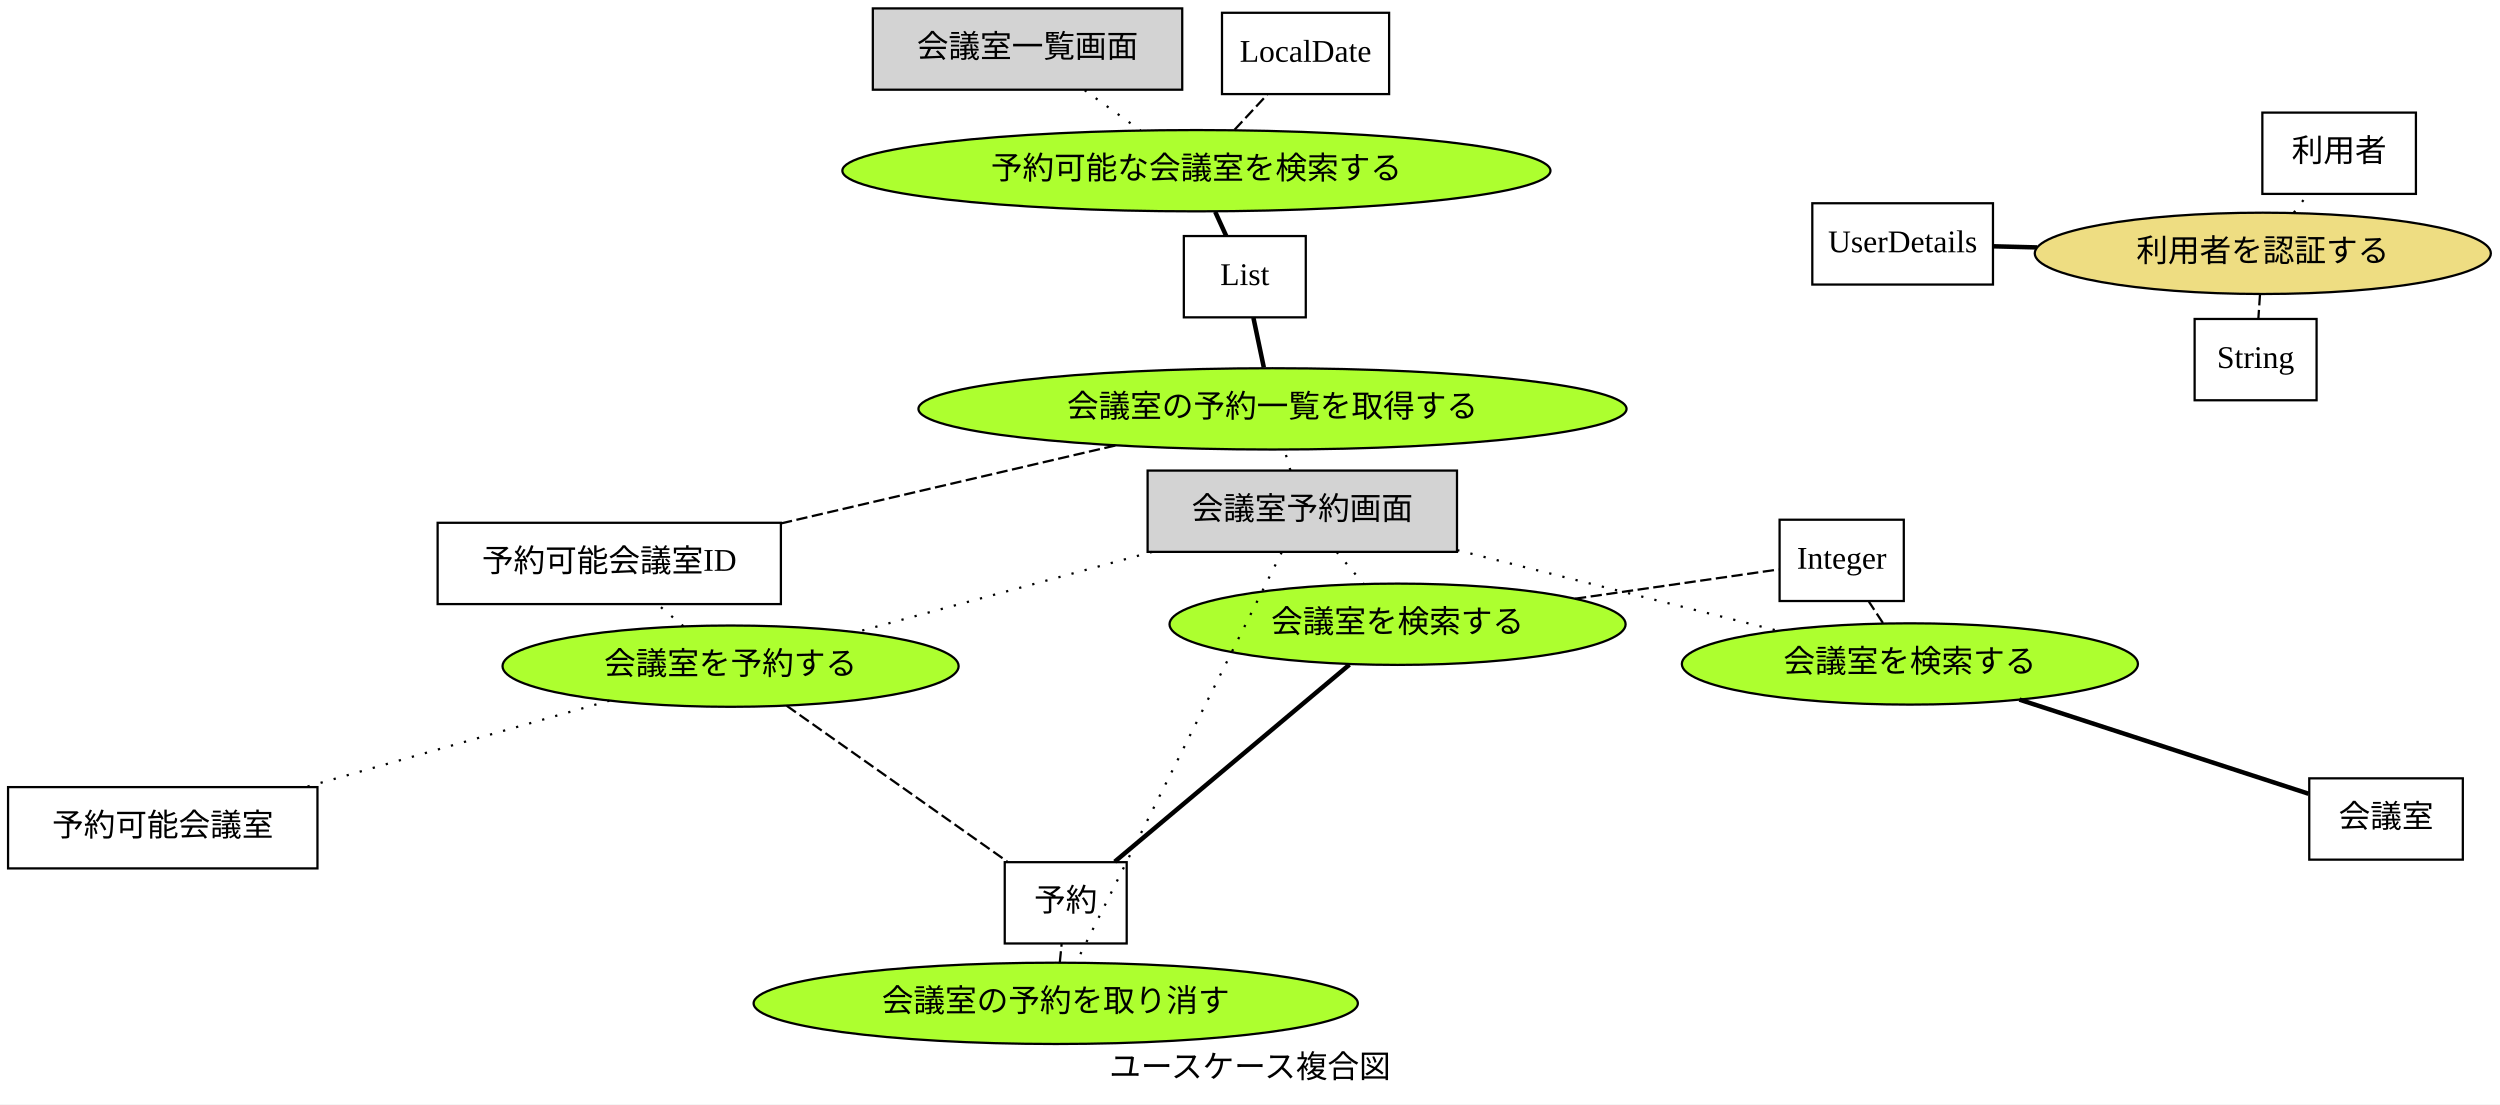
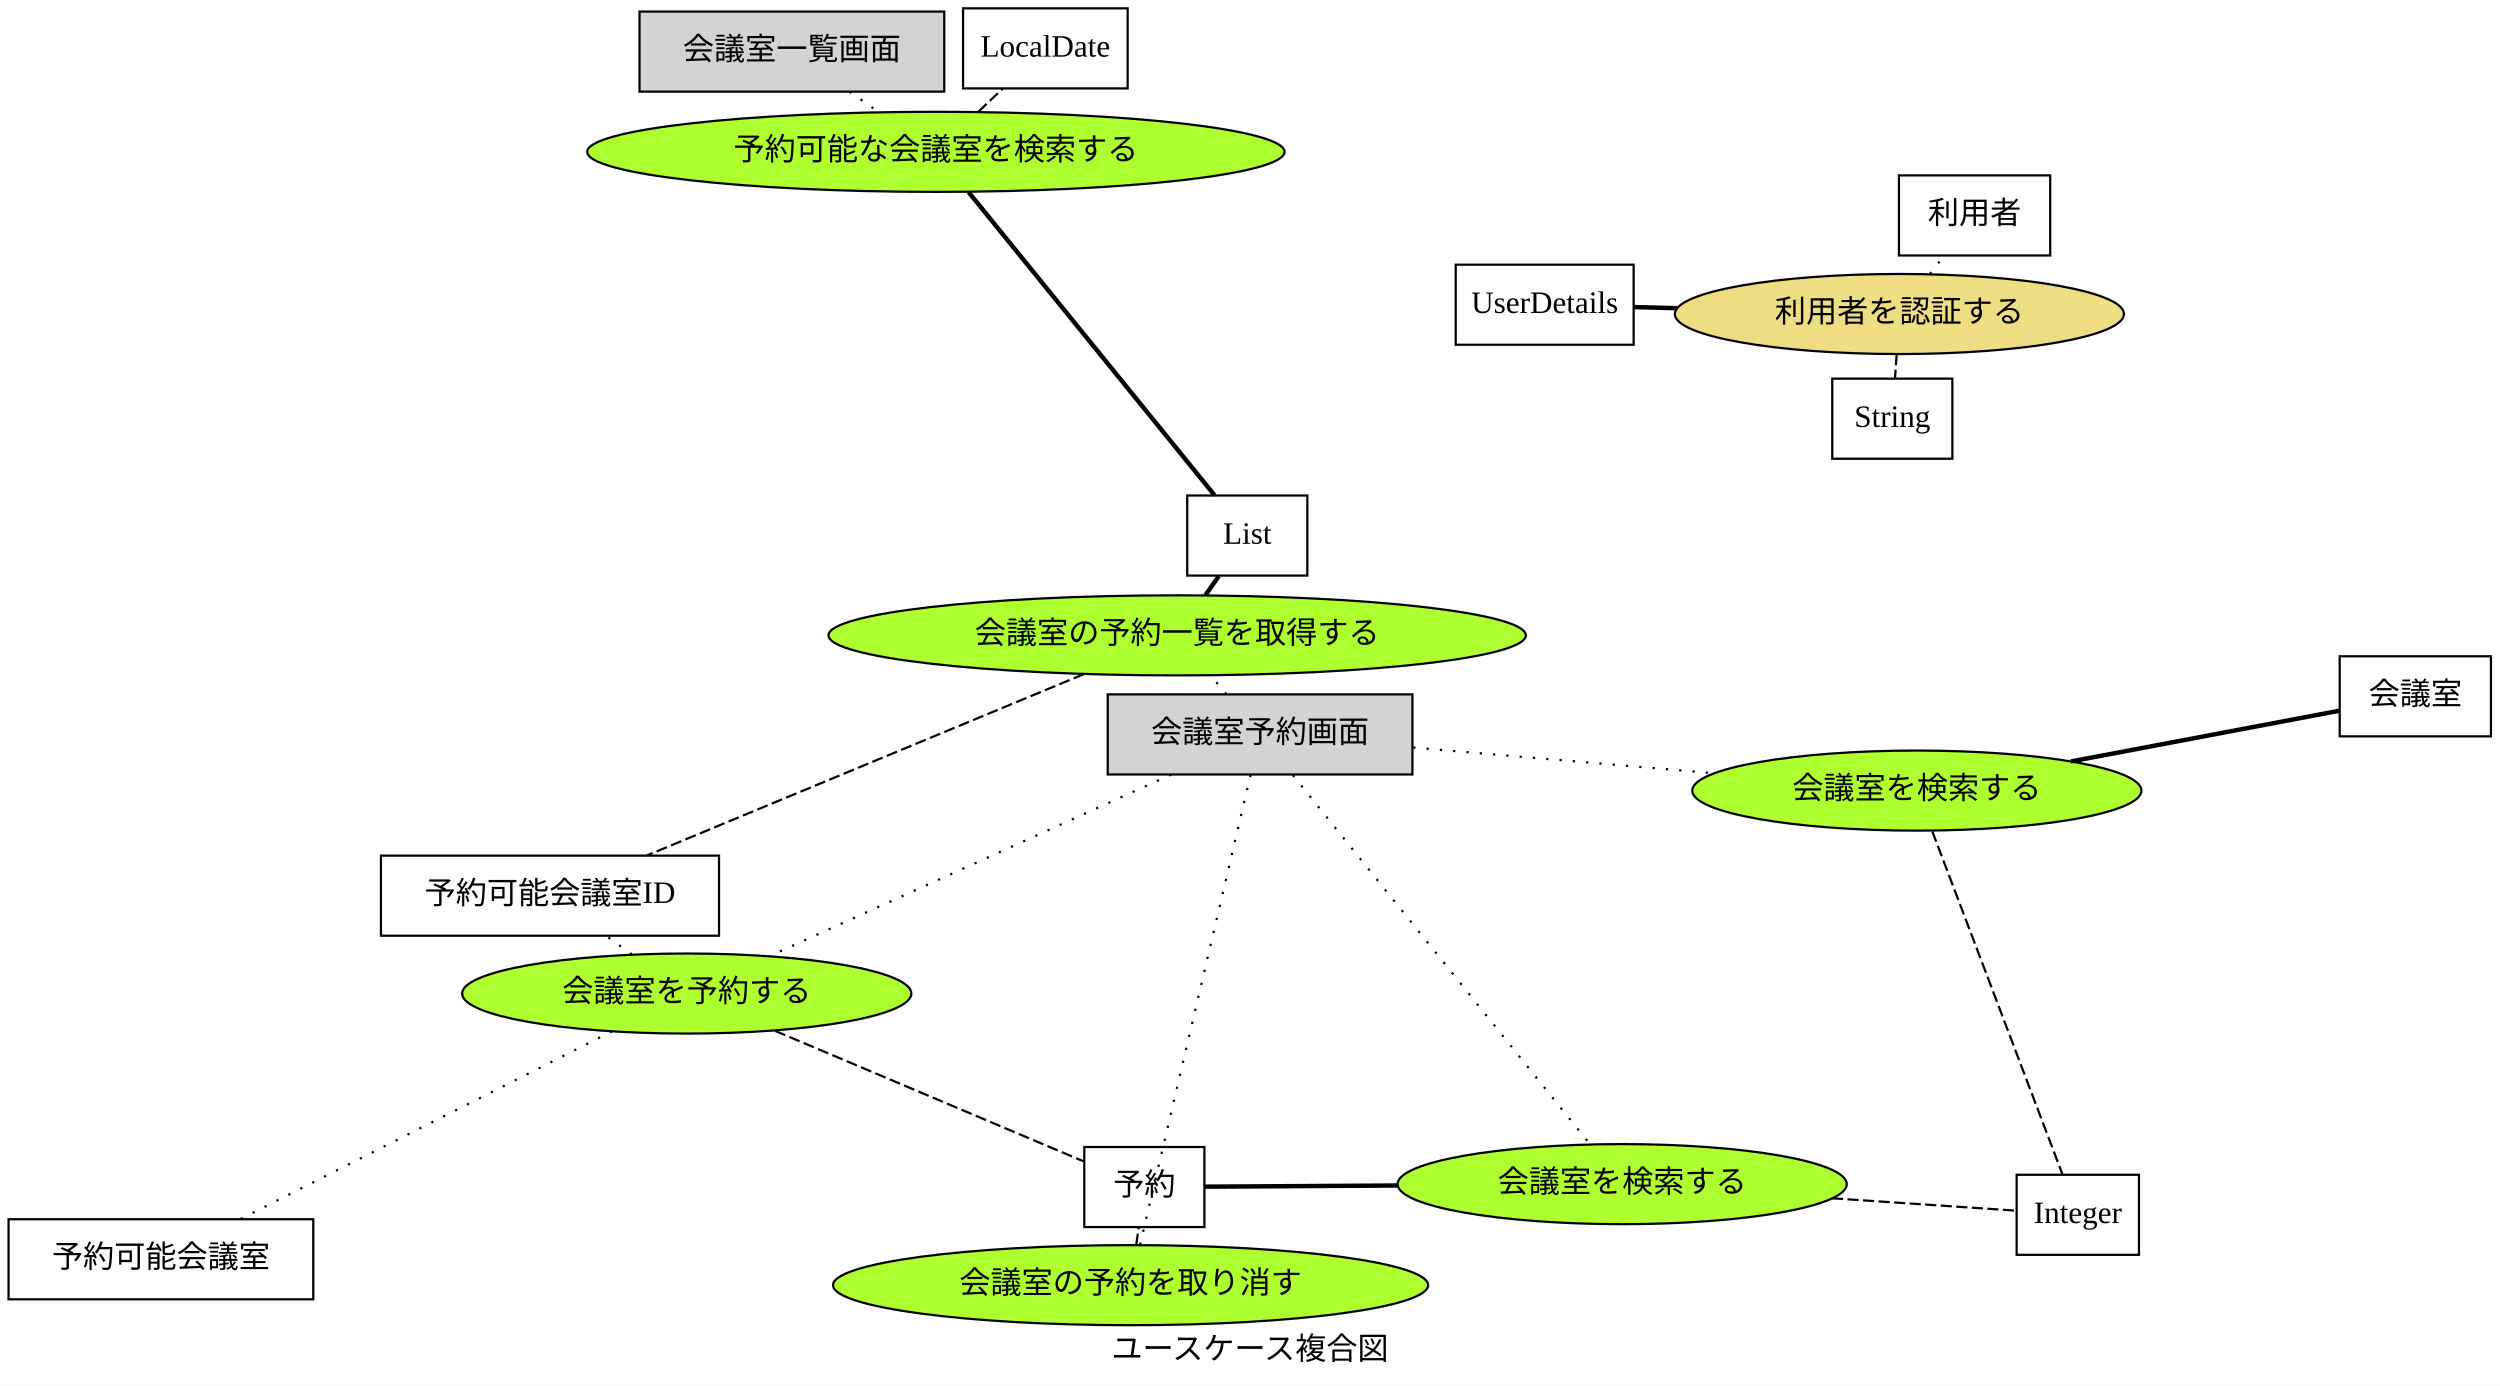
- <svg xmlns="http://www.w3.org/2000/svg" xmlns:xlink="http://www.w3.org/1999/xlink" width="1107pt" height="489pt" viewBox="0.00 0.00 1107.00 489.00">
-   <g id="graph0" class="graph" transform="scale(1 1) rotate(0) translate(4 462)">
-     <polygon fill="white" stroke="transparent" points="-4,27 -4,-462 1103,-462 1103,27 -4,27" />
-     <text text-anchor="middle" x="549.5" y="15.2" font-family="Times New Roman,serif" font-size="14.00">ユースケース複合図
+ <svg xmlns="http://www.w3.org/2000/svg" xmlns:xlink="http://www.w3.org/1999/xlink" width="1124pt" height="623pt" viewBox="0.00 0.00 1124.00 623.00">
+   <g id="graph0" class="graph" transform="scale(1 1) rotate(0) translate(4 596)">
+     <polygon fill="white" stroke="transparent" points="-4,27 -4,-596 1120,-596 1120,27 -4,27" />
+     <text text-anchor="middle" x="558" y="15.2" font-family="Times New Roman,serif" font-size="14.00">ユースケース複合図
        </text>
    <g id="node1" class="node">
      <g id="a_node1">
        <a xlink:href="https://github.com/k2works/application_programing_excercise_2022/tree/take13/src/main/java/mrs/application/service/reservation/ReservationService.java" xlink:title="ReservationService.cancel(Reservation)">
-           <ellipse fill="greenyellow" stroke="black" cx="463.48" cy="-17.72" rx="133.78" ry="18" />
-           <text text-anchor="middle" x="463.48" y="-14.02" font-family="Times New Roman,serif" font-size="14.00">会議室の予約を取り消す
+           <ellipse fill="greenyellow" stroke="black" cx="504.31" cy="-18.19" rx="133.78" ry="18" />
+           <text text-anchor="middle" x="504.31" y="-14.49" font-family="Times New Roman,serif" font-size="14.00">会議室の予約を取り消す
                    </text>
        </a>
      </g>
    </g>
    <g id="node2" class="node">
      <g id="a_node2">
        <a xlink:title="Reservation">
-           <polygon fill="none" stroke="black" points="494.9,-80.23 440.9,-80.23 440.9,-44.23 494.9,-44.23 494.9,-80.23" />
-           <text text-anchor="middle" x="467.9" y="-58.53" font-family="Times New Roman,serif" font-size="14.00">予約
+           <polygon fill="none" stroke="black" points="537.5,-80.31 483.5,-80.31 483.5,-44.31 537.5,-44.31 537.5,-80.31" />
+           <text text-anchor="middle" x="510.5" y="-58.61" font-family="Times New Roman,serif" font-size="14.00">予約
                    </text>
        </a>
      </g>
    </g>
    <g id="edge1" class="edge">
-       <path fill="none" stroke="black" stroke-dasharray="5,2" d="M465.28,-35.82C465.55,-38.52 465.82,-41.3 466.09,-44" />
+       <path fill="none" stroke="black" stroke-dasharray="5,2" d="M506.86,-36.39C507.22,-38.95 507.59,-41.58 507.95,-44.15" />
    </g>
    <g id="node4" class="node">
      <g id="a_node4">
        <a xlink:href="https://github.com/k2works/application_programing_excercise_2022/tree/take13/src/main/java/mrs/application/service/reservation/ReservationService.java" xlink:title="ReservationService.findOne(Integer)">
-           <ellipse fill="greenyellow" stroke="black" cx="614.84" cy="-185.58" rx="100.98" ry="18" />
-           <text text-anchor="middle" x="614.84" y="-181.88" font-family="Times New Roman,serif" font-size="14.00">会議室を検索する
+           <ellipse fill="greenyellow" stroke="black" cx="725.34" cy="-63.61" rx="100.98" ry="18" />
+           <text text-anchor="middle" x="725.34" y="-59.91" font-family="Times New Roman,serif" font-size="14.00">会議室を検索する
                    </text>
        </a>
      </g>
    </g>
    <g id="edge3" class="edge">
-       <path fill="none" stroke="black" stroke-width="2" d="M489.58,-80.43C517.52,-103.89 565.79,-144.41 593.54,-167.71" />
+       <path fill="none" stroke="black" stroke-width="2" d="M537.71,-62.47C559.84,-62.61 592.53,-62.8 624.44,-63" />
    </g>
    <g id="node3" class="node">
      <g id="a_node3">
        <a xlink:title="ReservationsController">
-           <polygon fill="lightgray" stroke="black" points="641.16,-253.63 504.16,-253.63 504.16,-217.63 641.16,-217.63 641.16,-253.63" />
-           <text text-anchor="middle" x="572.66" y="-231.93" font-family="Times New Roman,serif" font-size="14.00">会議室予約画面
+           <polygon fill="lightgray" stroke="black" points="631.03,-283.8 494.03,-283.8 494.03,-247.8 631.03,-247.8 631.03,-283.8" />
+           <text text-anchor="middle" x="562.53" y="-262.1" font-family="Times New Roman,serif" font-size="14.00">会議室予約画面
                    </text>
        </a>
      </g>
    </g>
    <g id="edge2" class="edge">
-       <path fill="none" stroke="black" stroke-dasharray="1,5" d="M563.54,-217.43C542.94,-176.31 493.01,-76.64 472.5,-35.72" />
+       <path fill="none" stroke="black" stroke-dasharray="1,5" d="M558.25,-247.59C547.48,-201.8 519.37,-82.24 508.59,-36.42" />
    </g>
    <g id="edge5" class="edge">
-       <path fill="none" stroke="black" stroke-dasharray="1,5" d="M587.89,-217.56C591.76,-212.97 595.91,-208.04 599.77,-203.46" />
+       <path fill="none" stroke="black" stroke-dasharray="1,5" d="M577.27,-247.5C608.34,-208.91 680.26,-119.6 710.99,-81.43" />
    </g>
    <g id="node6" class="node">
      <g id="a_node6">
        <a xlink:href="https://github.com/k2works/application_programing_excercise_2022/tree/take13/src/main/java/mrs/application/service/reservation/ReservationService.java" xlink:title="ReservationService.findReservations(ReservableRoomId)">
-           <ellipse fill="greenyellow" stroke="black" cx="559.46" cy="-280.95" rx="156.77" ry="18" />
-           <text text-anchor="middle" x="559.46" y="-277.25" font-family="Times New Roman,serif" font-size="14.00">会議室の予約一覧を取得する
+           <ellipse fill="greenyellow" stroke="black" cx="525.26" cy="-310.34" rx="156.77" ry="18" />
+           <text text-anchor="middle" x="525.26" y="-306.64" font-family="Times New Roman,serif" font-size="14.00">会議室の予約一覧を取得する
                    </text>
        </a>
      </g>
    </g>
    <g id="edge8" class="edge">
-       <path fill="none" stroke="black" stroke-dasharray="1,5" d="M567.37,-253.8C566.51,-256.76 565.62,-259.82 564.76,-262.77" />
+       <path fill="none" stroke="black" stroke-dasharray="1,5" d="M547.37,-283.91C545.03,-286.71 542.62,-289.59 540.28,-292.38" />
    </g>
    <g id="node9" class="node">
      <g id="a_node9">
        <a xlink:href="https://github.com/k2works/application_programing_excercise_2022/tree/take13/src/main/java/mrs/application/service/reservation/ReservationService.java" xlink:title="ReservationService.reserve(Reservation)">
-           <ellipse fill="greenyellow" stroke="black" cx="319.5" cy="-167.02" rx="100.98" ry="18" />
-           <text text-anchor="middle" x="319.5" y="-163.32" font-family="Times New Roman,serif" font-size="14.00">会議室を予約する
+           <ellipse fill="greenyellow" stroke="black" cx="304.76" cy="-149.3" rx="100.98" ry="18" />
+           <text text-anchor="middle" x="304.76" y="-145.6" font-family="Times New Roman,serif" font-size="14.00">会議室を予約する
                    </text>
        </a>
      </g>
    </g>
    <g id="edge12" class="edge">
-       <path fill="none" stroke="black" stroke-dasharray="1,5" d="M506.15,-217.6C465.42,-206.56 413.9,-192.6 375.3,-182.14" />
+       <path fill="none" stroke="black" stroke-dasharray="1,5" d="M522.54,-247.72C473.18,-225.42 389.93,-187.79 341.92,-166.1" />
    </g>
    <g id="node11" class="node">
      <g id="a_node11">
        <a xlink:href="https://github.com/k2works/application_programing_excercise_2022/tree/take13/src/main/java/mrs/application/service/room/RoomService.java" xlink:title="RoomService.findMeetingRoom(Integer)">
-           <ellipse fill="greenyellow" stroke="black" cx="841.7" cy="-168" rx="100.98" ry="18" />
-           <text text-anchor="middle" x="841.7" y="-164.3" font-family="Times New Roman,serif" font-size="14.00">会議室を検索する
+           <ellipse fill="greenyellow" stroke="black" cx="857.81" cy="-240.55" rx="100.98" ry="18" />
+           <text text-anchor="middle" x="857.81" y="-236.85" font-family="Times New Roman,serif" font-size="14.00">会議室を検索する
                    </text>
        </a>
      </g>
    </g>
    <g id="edge15" class="edge">
-       <path fill="none" stroke="black" stroke-dasharray="1,5" d="M641.25,-218.39C685.15,-207.36 741.5,-193.19 783.27,-182.69" />
+       <path fill="none" stroke="black" stroke-dasharray="1,5" d="M631.39,-259.91C671.69,-256.46 723.07,-252.07 766.7,-248.34" />
    </g>
    <g id="node5" class="node">
      <g id="a_node5">
        <a xlink:title="Integer">
-           <polygon fill="none" stroke="black" points="839,-231.87 784,-231.87 784,-195.87 839,-195.87 839,-231.87" />
-           <text text-anchor="middle" x="811.5" y="-210.17" font-family="Times New Roman,serif" font-size="14.00">Integer
+           <polygon fill="none" stroke="black" points="957.68,-67.82 902.68,-67.82 902.68,-31.82 957.68,-31.82 957.68,-67.82" />
+           <text text-anchor="middle" x="930.18" y="-46.12" font-family="Times New Roman,serif" font-size="14.00">Integer
                    </text>
        </a>
      </g>
    </g>
    <g id="edge4" class="edge">
-       <path fill="none" stroke="black" stroke-dasharray="5,2" d="M693.41,-196.89C725.29,-201.47 760.07,-206.47 783.57,-209.85" />
+       <path fill="none" stroke="black" stroke-dasharray="5,2" d="M819.67,-57.26C849.91,-55.22 881.1,-53.12 902.6,-51.68" />
    </g>
    <g id="node8" class="node">
      <g id="a_node8">
        <a xlink:title="ReservableRoomId">
-           <polygon fill="none" stroke="black" points="341.78,-230.51 189.78,-230.51 189.78,-194.51 341.78,-194.51 341.78,-230.51" />
-           <text text-anchor="middle" x="265.78" y="-208.81" font-family="Times New Roman,serif" font-size="14.00">予約可能会議室ID
+           <polygon fill="none" stroke="black" points="319.28,-211.31 167.28,-211.31 167.28,-175.31 319.28,-175.31 319.28,-211.31" />
+           <text text-anchor="middle" x="243.28" y="-189.61" font-family="Times New Roman,serif" font-size="14.00">予約可能会議室ID
                    </text>
        </a>
      </g>
    </g>
    <g id="edge7" class="edge">
-       <path fill="none" stroke="black" stroke-dasharray="5,2" d="M489.86,-264.73C445.34,-254.35 387.57,-240.89 341.83,-230.23" />
+       <path fill="none" stroke="black" stroke-dasharray="5,2" d="M483.35,-292.94C430.57,-271.04 340.34,-233.6 286.81,-211.38" />
    </g>
    <g id="node7" class="node">
      <g id="a_node7">
        <a xlink:title="List">
-           <polygon fill="none" stroke="black" points="574.2,-357.48 520.2,-357.48 520.2,-321.48 574.2,-321.48 574.2,-357.48" />
-           <text text-anchor="middle" x="547.2" y="-335.78" font-family="Times New Roman,serif" font-size="14.00">List
+           <polygon fill="none" stroke="black" points="583.78,-373.22 529.78,-373.22 529.78,-337.22 583.78,-337.22 583.78,-373.22" />
+           <text text-anchor="middle" x="556.78" y="-351.52" font-family="Times New Roman,serif" font-size="14.00">List
                    </text>
        </a>
      </g>
    </g>
    <g id="edge6" class="edge">
-       <path fill="none" stroke="black" stroke-width="2" d="M551.01,-321.28C552.48,-314.3 554.15,-306.34 555.61,-299.34" />
+       <path fill="none" stroke="black" stroke-width="2" d="M543.96,-336.96C541.98,-334.15 539.94,-331.24 537.97,-328.43" />
    </g>
    <g id="node13" class="node">
      <g id="a_node13">
        <a xlink:href="https://github.com/k2works/application_programing_excercise_2022/tree/take13/src/main/java/mrs/application/service/room/RoomService.java" xlink:title="RoomService.findReservableRooms(LocalDate)">
-           <ellipse fill="greenyellow" stroke="black" cx="525.77" cy="-386.41" rx="156.77" ry="18" />
-           <text text-anchor="middle" x="525.77" y="-382.71" font-family="Times New Roman,serif" font-size="14.00">予約可能な会議室を検索する
+           <ellipse fill="greenyellow" stroke="black" cx="416.77" cy="-527.73" rx="156.77" ry="18" />
+           <text text-anchor="middle" x="416.77" y="-524.03" font-family="Times New Roman,serif" font-size="14.00">予約可能な会議室を検索する
                    </text>
        </a>
      </g>
    </g>
    <g id="edge16" class="edge">
-       <path fill="none" stroke="black" stroke-width="2" d="M538.98,-357.49C537.37,-361.01 535.69,-364.69 534.08,-368.22" />
+       <path fill="none" stroke="black" stroke-width="2" d="M542.06,-373.35C515.17,-406.49 458.41,-476.43 431.51,-509.58" />
    </g>
    <g id="edge9" class="edge">
-       <path fill="none" stroke="black" stroke-dasharray="5,2" d="M344.34,-149.48C371.4,-130.37 414.5,-99.94 441.98,-80.53" />
+       <path fill="none" stroke="black" stroke-dasharray="5,2" d="M344.43,-132.53C385.3,-115.25 447.9,-88.78 483.42,-73.76" />
    </g>
    <g id="edge10" class="edge">
-       <path fill="none" stroke="black" stroke-dasharray="1,5" d="M298.58,-184.73C294.81,-187.93 290.87,-191.26 287.09,-194.46" />
+       <path fill="none" stroke="black" stroke-dasharray="1,5" d="M280.11,-166.95C276.36,-169.63 272.5,-172.4 268.74,-175.09" />
    </g>
    <g id="node10" class="node">
      <g id="a_node10">
        <a xlink:title="ReservableRoom">
-           <polygon fill="none" stroke="black" points="136.57,-113.47 -0.43,-113.47 -0.43,-77.47 136.57,-77.47 136.57,-113.47" />
-           <text text-anchor="middle" x="68.07" y="-91.77" font-family="Times New Roman,serif" font-size="14.00">予約可能会議室
+           <polygon fill="none" stroke="black" points="136.85,-47.83 -0.15,-47.83 -0.15,-11.83 136.85,-11.83 136.85,-47.83" />
+           <text text-anchor="middle" x="68.35" y="-26.13" font-family="Times New Roman,serif" font-size="14.00">予約可能会議室
                    </text>
        </a>
      </g>
    </g>
    <g id="edge11" class="edge">
-       <path fill="none" stroke="black" stroke-dasharray="1,5" d="M265.87,-151.75C226.5,-140.55 172.88,-125.29 131.4,-113.49" />
+       <path fill="none" stroke="black" stroke-dasharray="1,5" d="M271.14,-132.31C226.9,-109.96 149.48,-70.84 104.17,-47.94" />
    </g>
    <g id="edge14" class="edge">
-       <path fill="none" stroke="black" stroke-dasharray="5,2" d="M829.76,-186.13C827.72,-189.24 825.59,-192.47 823.55,-195.58" />
+       <path fill="none" stroke="black" stroke-dasharray="5,2" d="M864.75,-222.26C878.59,-185.8 909.45,-104.46 923.27,-68.05" />
    </g>
    <g id="node12" class="node">
      <g id="a_node12">
        <a xlink:title="MeetingRoom">
-           <polygon fill="none" stroke="black" points="1086.54,-117.35 1018.54,-117.35 1018.54,-81.35 1086.54,-81.35 1086.54,-117.35" />
-           <text text-anchor="middle" x="1052.54" y="-95.65" font-family="Times New Roman,serif" font-size="14.00">会議室
+           <polygon fill="none" stroke="black" points="1115.93,-300.93 1047.93,-300.93 1047.93,-264.93 1115.93,-264.93 1115.93,-300.93" />
+           <text text-anchor="middle" x="1081.93" y="-279.23" font-family="Times New Roman,serif" font-size="14.00">会議室
                    </text>
        </a>
      </g>
    </g>
    <g id="edge13" class="edge">
-       <path fill="none" stroke="black" stroke-width="2" d="M1018.2,-110.54C983.42,-121.86 929.34,-139.47 890.2,-152.21" />
+       <path fill="none" stroke="black" stroke-width="2" d="M1047.9,-276.49C1015.93,-270.45 967.16,-261.23 927.03,-253.64" />
    </g>
    <g id="node14" class="node">
      <g id="a_node14">
        <a xlink:title="LocalDate">
-           <polygon fill="none" stroke="black" points="611.1,-456.34 537.1,-456.34 537.1,-420.34 611.1,-420.34 611.1,-456.34" />
-           <text text-anchor="middle" x="574.1" y="-434.64" font-family="Times New Roman,serif" font-size="14.00">LocalDate
+           <polygon fill="none" stroke="black" points="502.99,-592.25 428.99,-592.25 428.99,-556.25 502.99,-556.25 502.99,-592.25" />
+           <text text-anchor="middle" x="465.99" y="-570.55" font-family="Times New Roman,serif" font-size="14.00">LocalDate
                    </text>
        </a>
      </g>
    </g>
    <g id="edge17" class="edge">
-       <path fill="none" stroke="black" stroke-dasharray="5,2" d="M542.68,-404.57C547.36,-409.6 552.44,-415.07 557.13,-420.1" />
+       <path fill="none" stroke="black" stroke-dasharray="5,2" d="M435.94,-545.85C439.5,-549.22 443.23,-552.73 446.79,-556.1" />
    </g>
    <g id="node15" class="node">
      <g id="a_node15">
        <a xlink:title="RoomsController">
-           <polygon fill="lightgray" stroke="black" points="519.49,-458.28 382.49,-458.28 382.49,-422.28 519.49,-422.28 519.49,-458.28" />
-           <text text-anchor="middle" x="450.99" y="-436.58" font-family="Times New Roman,serif" font-size="14.00">会議室一覧画面
+           <polygon fill="lightgray" stroke="black" points="420.53,-590.8 283.53,-590.8 283.53,-554.8 420.53,-554.8 420.53,-590.8" />
+           <text text-anchor="middle" x="352.03" y="-569.1" font-family="Times New Roman,serif" font-size="14.00">会議室一覧画面
                    </text>
        </a>
      </g>
    </g>
    <g id="edge18" class="edge">
-       <path fill="none" stroke="black" stroke-dasharray="1,5" d="M476.31,-422.04C484.27,-416.3 493.06,-409.98 500.99,-404.26" />
+       <path fill="none" stroke="black" stroke-dasharray="1,5" d="M377.99,-554.73C382.35,-551.69 386.88,-548.54 391.23,-545.51" />
    </g>
    <g id="node16" class="node">
      <g id="a_node16">
        <a xlink:href="https://github.com/k2works/application_programing_excercise_2022/tree/take13/src/main/java/mrs/application/service/user/ReservationUserDetailsService.java" xlink:title="ReservationUserDetailsService.loadUserByUsername(String)">
-           <ellipse fill="#eedd82" stroke="black" cx="997.97" cy="-349.82" rx="100.98" ry="18" />
-           <text text-anchor="middle" x="997.97" y="-346.12" font-family="Times New Roman,serif" font-size="14.00">利用者を認証する
+           <ellipse fill="#eedd82" stroke="black" cx="849.97" cy="-454.82" rx="100.98" ry="18" />
+           <text text-anchor="middle" x="849.97" y="-451.12" font-family="Times New Roman,serif" font-size="14.00">利用者を認証する
                    </text>
        </a>
      </g>
    </g>
    <g id="node18" class="node">
      <g id="a_node18">
        <a xlink:title="String">
-           <polygon fill="none" stroke="black" points="1021.78,-320.76 967.78,-320.76 967.78,-284.76 1021.78,-284.76 1021.78,-320.76" />
-           <text text-anchor="middle" x="994.78" y="-299.06" font-family="Times New Roman,serif" font-size="14.00">String
+           <polygon fill="none" stroke="black" points="873.78,-425.76 819.78,-425.76 819.78,-389.76 873.78,-389.76 873.78,-425.76" />
+           <text text-anchor="middle" x="846.78" y="-404.06" font-family="Times New Roman,serif" font-size="14.00">String
                    </text>
        </a>
      </g>
    </g>
    <g id="edge20" class="edge">
-       <path fill="none" stroke="black" stroke-dasharray="5,2" d="M996.74,-331.76C996.5,-328.24 996.25,-324.54 996.01,-321.01" />
+       <path fill="none" stroke="black" stroke-dasharray="5,2" d="M848.74,-436.76C848.5,-433.24 848.25,-429.54 848.01,-426.01" />
    </g>
    <g id="node19" class="node">
      <g id="a_node19">
        <a xlink:title="User">
-           <polygon fill="none" stroke="black" points="1065.77,-412.14 997.77,-412.14 997.77,-376.14 1065.77,-376.14 1065.77,-412.14" />
-           <text text-anchor="middle" x="1031.77" y="-390.44" font-family="Times New Roman,serif" font-size="14.00">利用者
+           <polygon fill="none" stroke="black" points="917.77,-517.14 849.77,-517.14 849.77,-481.14 917.77,-481.14 917.77,-517.14" />
+           <text text-anchor="middle" x="883.77" y="-495.44" font-family="Times New Roman,serif" font-size="14.00">利用者
                    </text>
        </a>
      </g>
    </g>
    <g id="edge21" class="edge">
-       <path fill="none" stroke="black" stroke-dasharray="1,5" d="M1011.72,-367.85C1013.77,-370.53 1015.88,-373.3 1017.93,-375.98" />
+       <path fill="none" stroke="black" stroke-dasharray="1,5" d="M863.72,-472.85C865.77,-475.53 867.88,-478.3 869.93,-480.98" />
    </g>
    <g id="node17" class="node">
      <g id="a_node17">
        <a xlink:title="UserDetails">
-           <polygon fill="none" stroke="black" points="878.49,-372 798.49,-372 798.49,-336 878.49,-336 878.49,-372" />
-           <text text-anchor="middle" x="838.49" y="-350.3" font-family="Times New Roman,serif" font-size="14.00">UserDetails
+           <polygon fill="none" stroke="black" points="730.49,-477 650.49,-477 650.49,-441 730.49,-441 730.49,-477" />
+           <text text-anchor="middle" x="690.49" y="-455.3" font-family="Times New Roman,serif" font-size="14.00">UserDetails
                    </text>
        </a>
      </g>
    </g>
    <g id="edge19" class="edge">
-       <path fill="none" stroke="black" stroke-width="2" d="M878.73,-352.94C884.82,-352.78 891.32,-352.61 898.03,-352.44" />
+       <path fill="none" stroke="black" stroke-width="2" d="M730.73,-457.94C736.82,-457.78 743.32,-457.61 750.03,-457.44" />
    </g>
  </g>
</svg>
